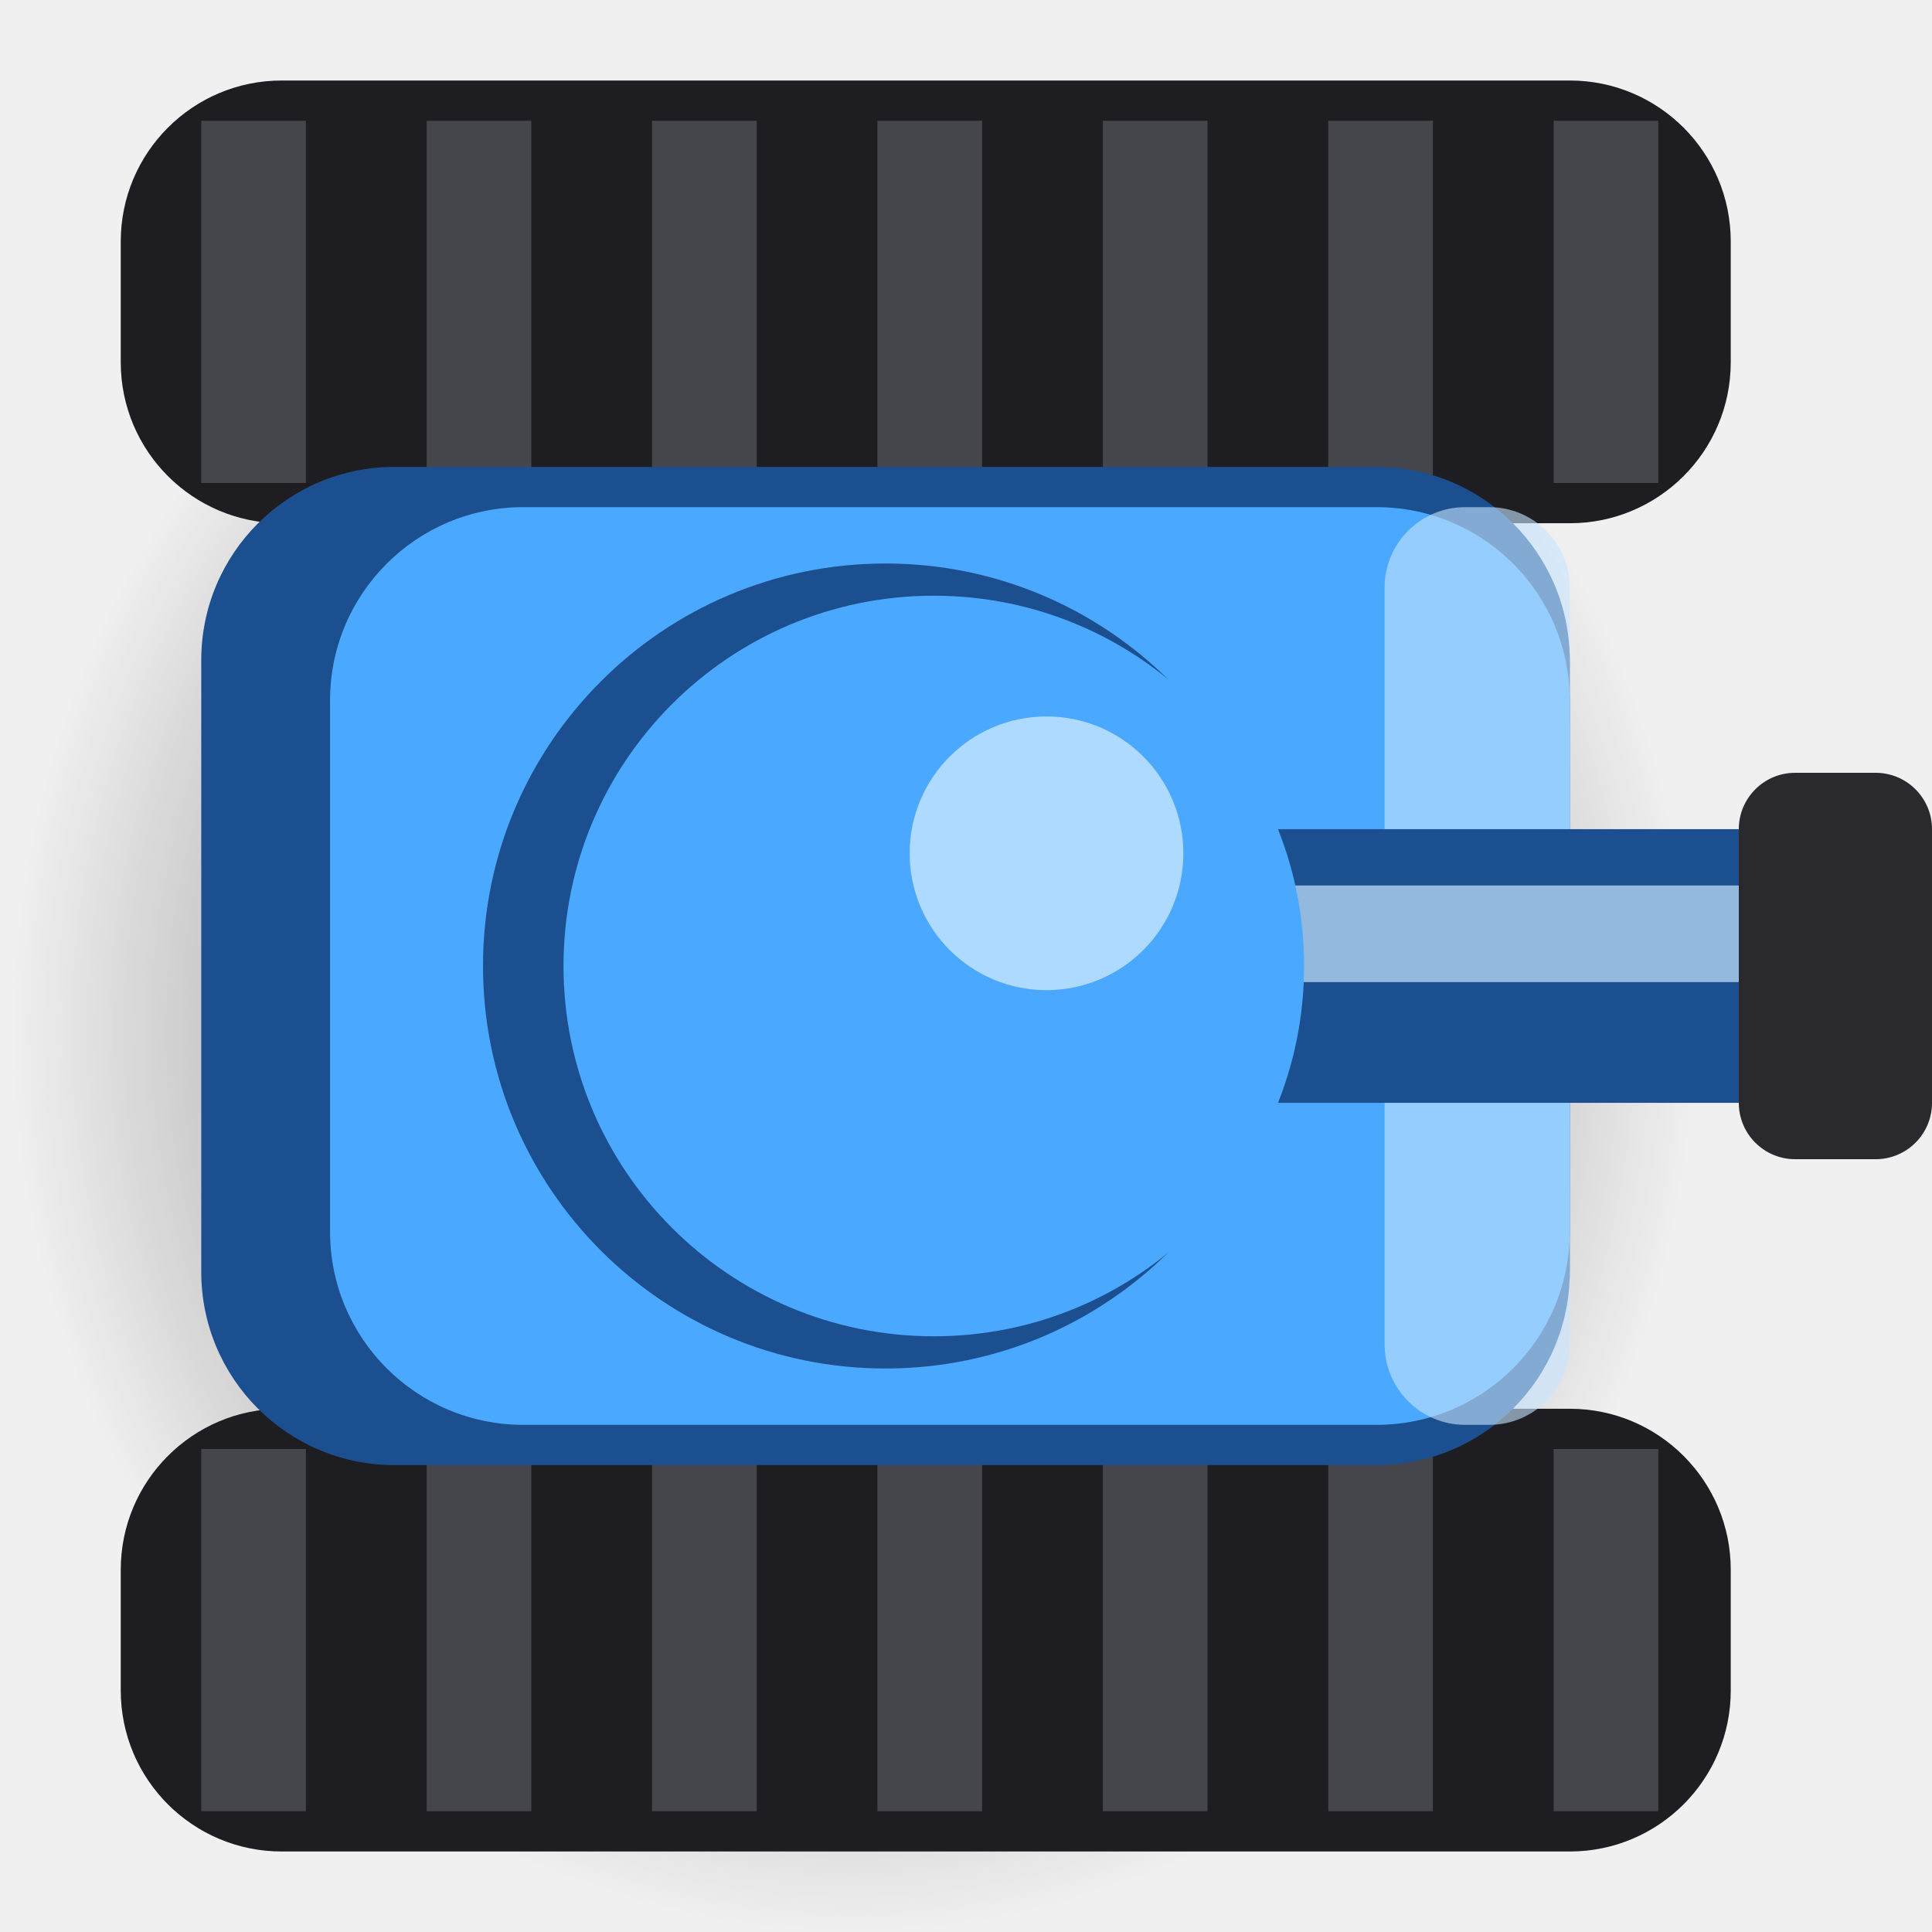
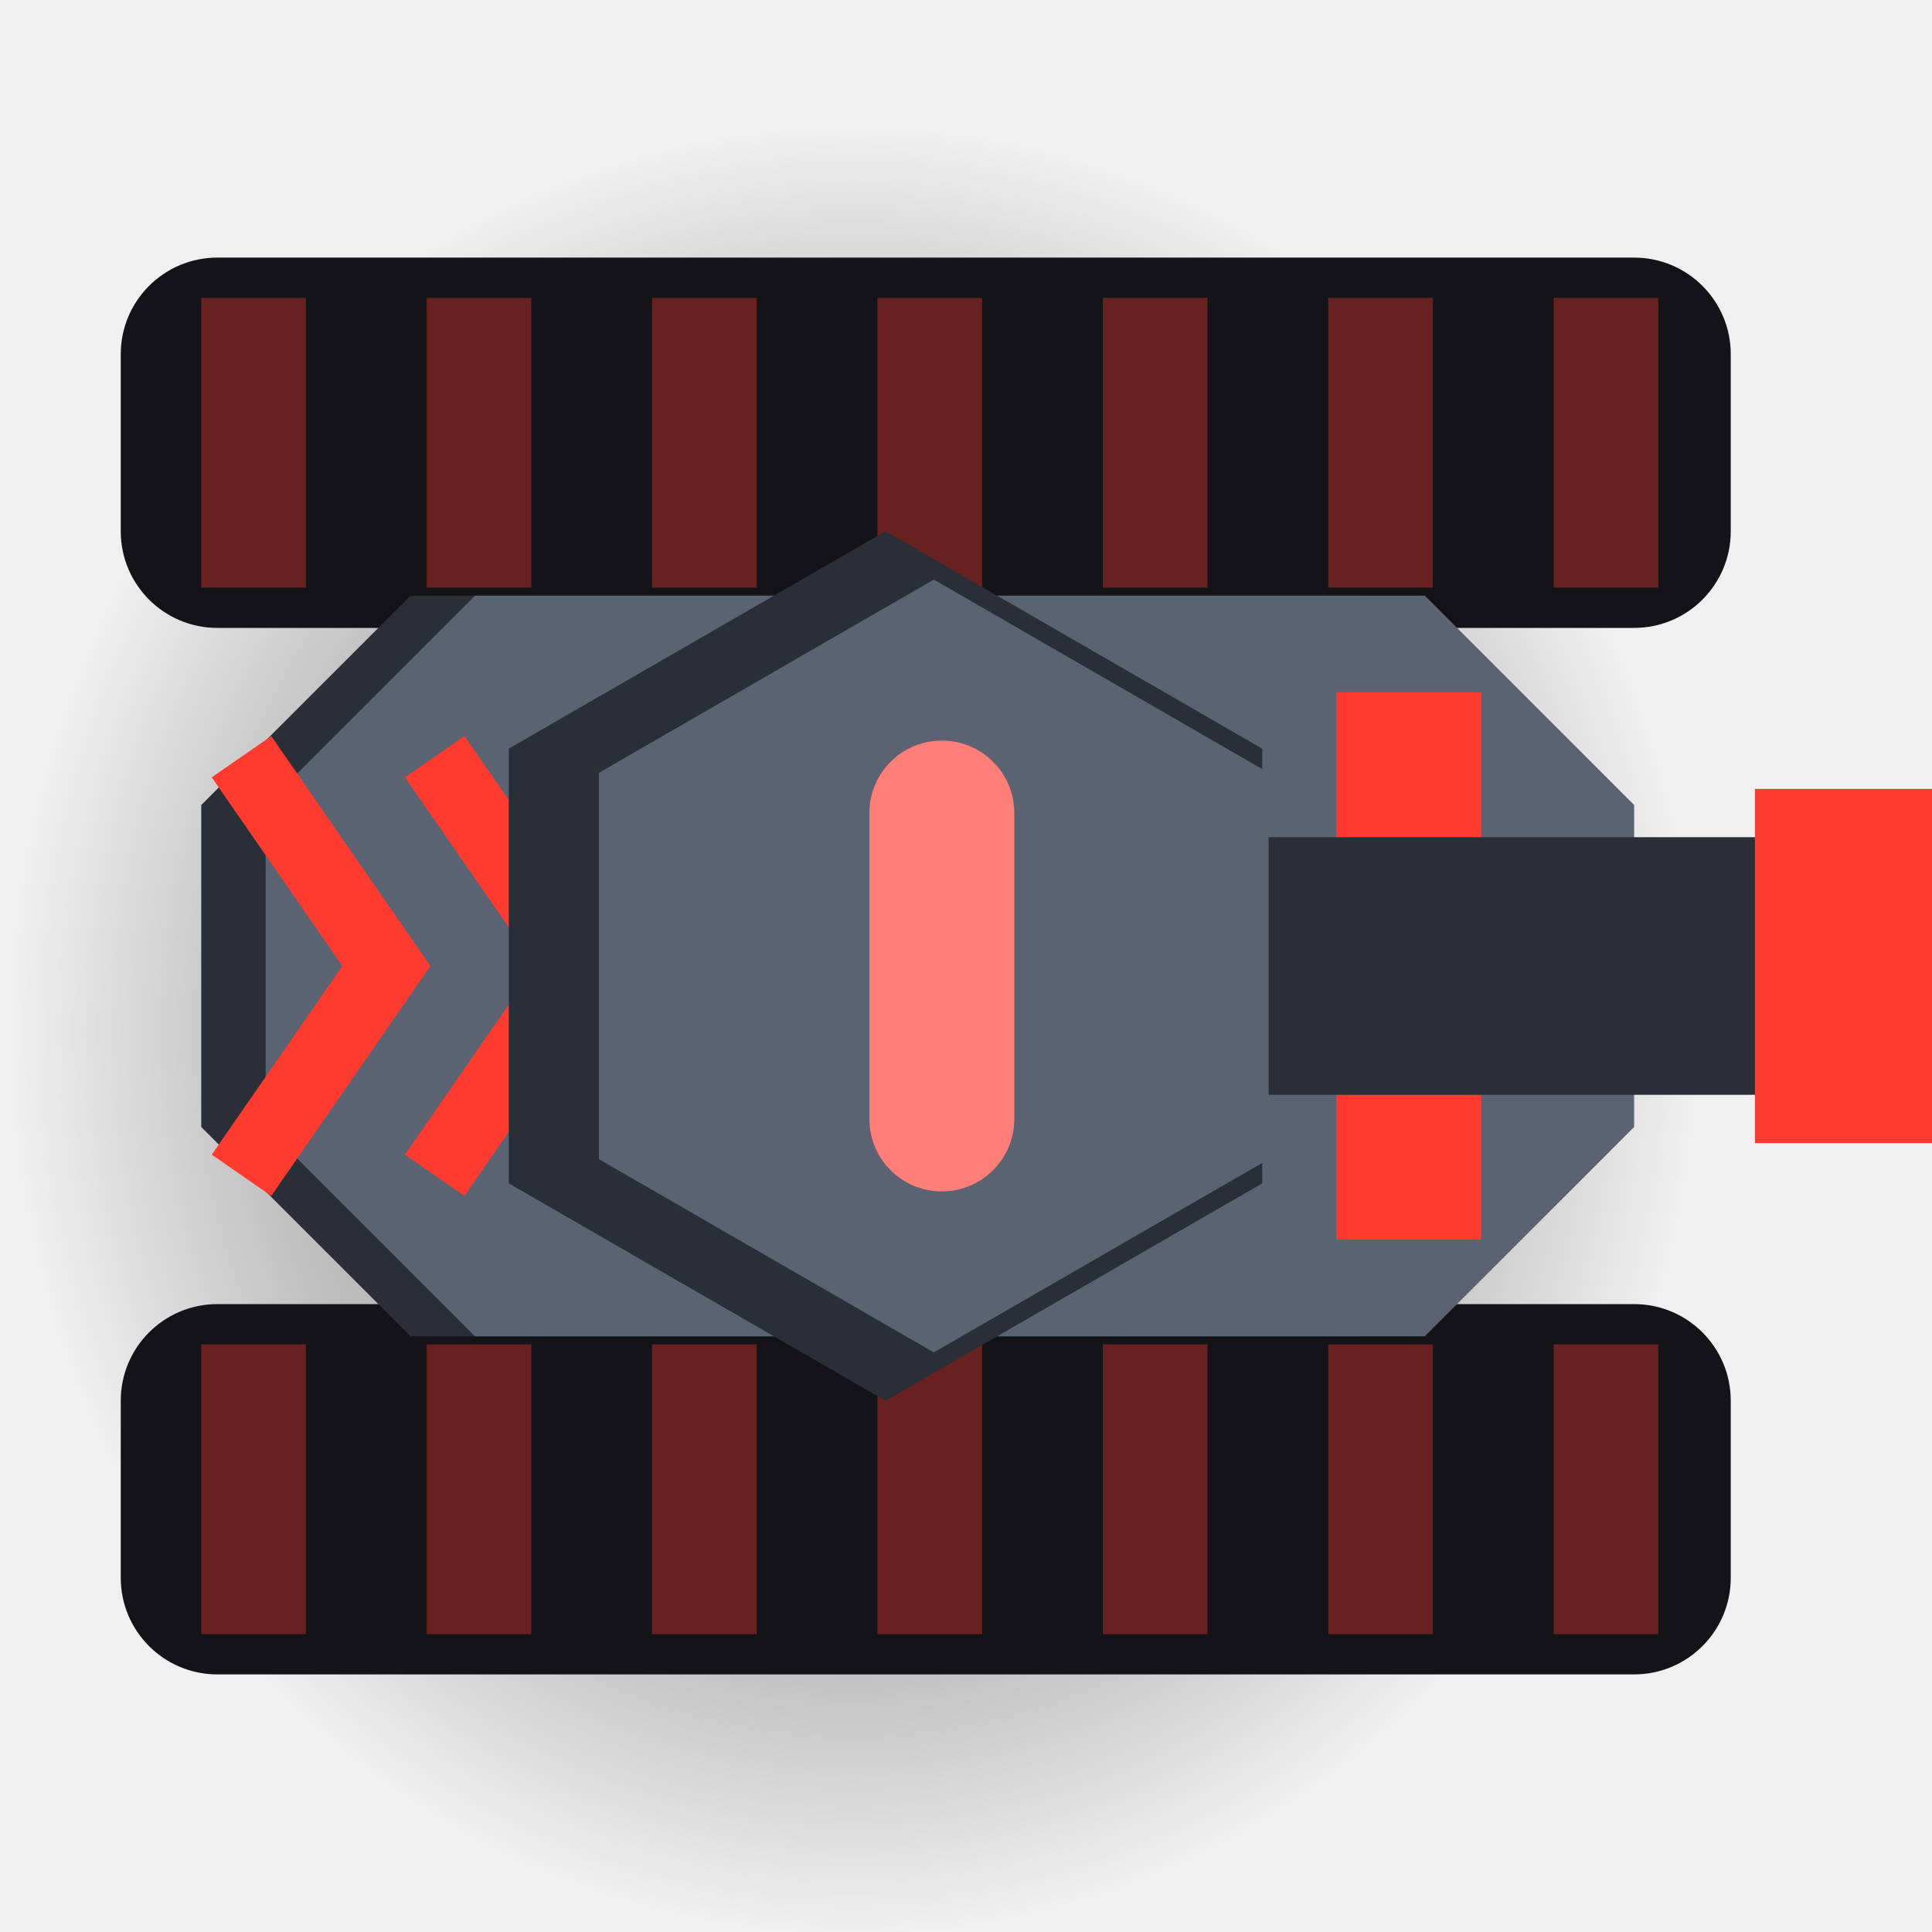
<svg xmlns="http://www.w3.org/2000/svg" width="24" height="24" viewBox="0 0 24 24">
  <defs>
    <radialGradient id="sh" cx="0.5" cy="0.5" r="0.5">
      <stop offset="0" stop-color="#000" stop-opacity="0.45" />
      <stop offset="0.7" stop-color="#000" stop-opacity="0.2" />
      <stop offset="1" stop-color="#000" stop-opacity="0" />
    </radialGradient>
  </defs>
  <g transform="rotate(90 12 12)">
    <ellipse cx="12.8" cy="13.4" rx="11.2" ry="10.6" fill="url(#sh)" />
-     <rect x="1" y="2.5" width="5.5" height="20" rx="2" fill="#1e1e22" />
-     <rect x="1.5" y="3.4" width="4.5" height="1.3" fill="#44464c" />
-     <rect x="1.5" y="6.2" width="4.5" height="1.3" fill="#44464c" />
-     <rect x="1.5" y="9.0" width="4.5" height="1.3" fill="#44464c" />
-     <rect x="1.5" y="11.8" width="4.5" height="1.3" fill="#44464c" />
-     <rect x="1.5" y="14.6" width="4.5" height="1.3" fill="#44464c" />
-     <rect x="1.5" y="17.4" width="4.5" height="1.3" fill="#44464c" />
-     <rect x="1.5" y="20.2" width="4.5" height="1.3" fill="#44464c" />
-     <rect x="17.5" y="2.5" width="5.5" height="20" rx="2" fill="#1e1e22" />
-     <rect x="18.0" y="3.4" width="4.5" height="1.3" fill="#44464c" />
-     <rect x="18.0" y="6.2" width="4.5" height="1.3" fill="#44464c" />
-     <rect x="18.0" y="9.0" width="4.5" height="1.3" fill="#44464c" />
-     <rect x="18.0" y="11.8" width="4.5" height="1.3" fill="#44464c" />
-     <rect x="18.0" y="14.6" width="4.5" height="1.3" fill="#44464c" />
-     <rect x="18.0" y="17.4" width="4.5" height="1.3" fill="#44464c" />
-     <rect x="18.0" y="20.2" width="4.5" height="1.3" fill="#44464c" />
-     <rect x="5.8" y="4.5" width="12.4" height="17" rx="2.4" fill="#1c4f8f" />
-     <rect x="6.3" y="4.5" width="11.4" height="15.4" rx="2.4" fill="#4aa8ff" />
-     <rect x="6.3" y="4.5" width="11.4" height="2.3" rx="1" fill="#c8e6ff" fill-opacity="0.6" />
-     <rect x="10.3" y="0.8" width="3.4" height="11" rx="1" fill="#1c4f8f" />
-     <rect x="11" y="0.8" width="1.2" height="10" fill="#c8e6ff" fill-opacity="0.7" />
-     <rect x="9.6" y="0" width="4.8" height="2.4" rx="0.7" fill="#2a2a2e" />
-     <circle cx="12" cy="13" r="5" fill="#1c4f8f" />
-     <circle cx="12" cy="12.4" r="4.6" fill="#4aa8ff" />
-     <circle cx="10.6" cy="11" r="1.7" fill="#c8e6ff" fill-opacity="0.8" />
+     <rect x="3.2" y="2.5" width="4.6" height="20" rx="1.2" fill="#141418" />
+     <rect x="3.7" y="3.4" width="3.6" height="1.3" fill="#ff3b30" fill-opacity="0.35" />
+     <rect x="3.7" y="6.2" width="3.6" height="1.3" fill="#ff3b30" fill-opacity="0.35" />
+     <rect x="3.7" y="9.0" width="3.6" height="1.3" fill="#ff3b30" fill-opacity="0.35" />
+     <rect x="3.7" y="11.8" width="3.6" height="1.3" fill="#ff3b30" fill-opacity="0.35" />
+     <rect x="3.7" y="14.6" width="3.6" height="1.3" fill="#ff3b30" fill-opacity="0.35" />
+     <rect x="3.7" y="17.4" width="3.6" height="1.3" fill="#ff3b30" fill-opacity="0.35" />
+     <rect x="3.7" y="20.2" width="3.6" height="1.3" fill="#ff3b30" fill-opacity="0.35" />
+     <rect x="16.2" y="2.5" width="4.6" height="20" rx="1.2" fill="#141418" />
+     <rect x="16.7" y="3.4" width="3.6" height="1.3" fill="#ff3b30" fill-opacity="0.35" />
+     <rect x="16.7" y="6.2" width="3.6" height="1.3" fill="#ff3b30" fill-opacity="0.35" />
+     <rect x="16.7" y="9.0" width="3.6" height="1.3" fill="#ff3b30" fill-opacity="0.35" />
+     <rect x="16.7" y="11.8" width="3.6" height="1.3" fill="#ff3b30" fill-opacity="0.35" />
+     <rect x="16.7" y="14.6" width="3.6" height="1.3" fill="#ff3b30" fill-opacity="0.35" />
+     <rect x="16.7" y="17.4" width="3.6" height="1.3" fill="#ff3b30" fill-opacity="0.35" />
+     <rect x="16.7" y="20.2" width="3.6" height="1.3" fill="#ff3b30" fill-opacity="0.35" />
+     <polygon points="10.0,4.5 14,4.5 16.6,7.1 16.6,18.9 14,21.5 10.0,21.5 7.4,18.9 7.4,7.1" fill="#2a2e37" />
+     <polygon points="10.0,4.5 14,4.5 16.6,7.1 16.6,18.9 14,21.5 10.0,21.5 7.4,18.9 7.4,7.1" fill="#5b6271" transform="translate(0 -0.8)" />
+     <rect x="8.6" y="5.6" width="6.8" height="1.8" fill="#ff3b30" />
+     <path d="M9.4 18.6l2.6-1.8 2.6 1.8M9.4 21l2.6-1.8 2.6 1.8" stroke="#ff3b30" stroke-width="0.9" fill="none" />
+     <rect x="10.4" y="0.8" width="3.2" height="11" fill="#2a2e37" />
+     <rect x="9.8" y="0" width="4.4" height="2.2" fill="#ff3b30" />
+     <polygon points="17.40,13.00 14.70,17.68 9.30,17.68 6.60,13.00 9.30,8.32 14.70,8.32" fill="#2a2e37" />
+     <polygon points="16.80,12.40 14.40,16.56 9.60,16.56 7.20,12.40 9.60,8.24 14.40,8.24" fill="#5b6271" />
+     <rect x="9.2" y="11.4" width="5.6" height="1.8" rx="0.9" fill="#ff3b30" />
+     <rect x="9.2" y="11.4" width="5.6" height="1.8" rx="0.9" fill="#ffffff" fill-opacity="0.35" />
  </g>
</svg>
